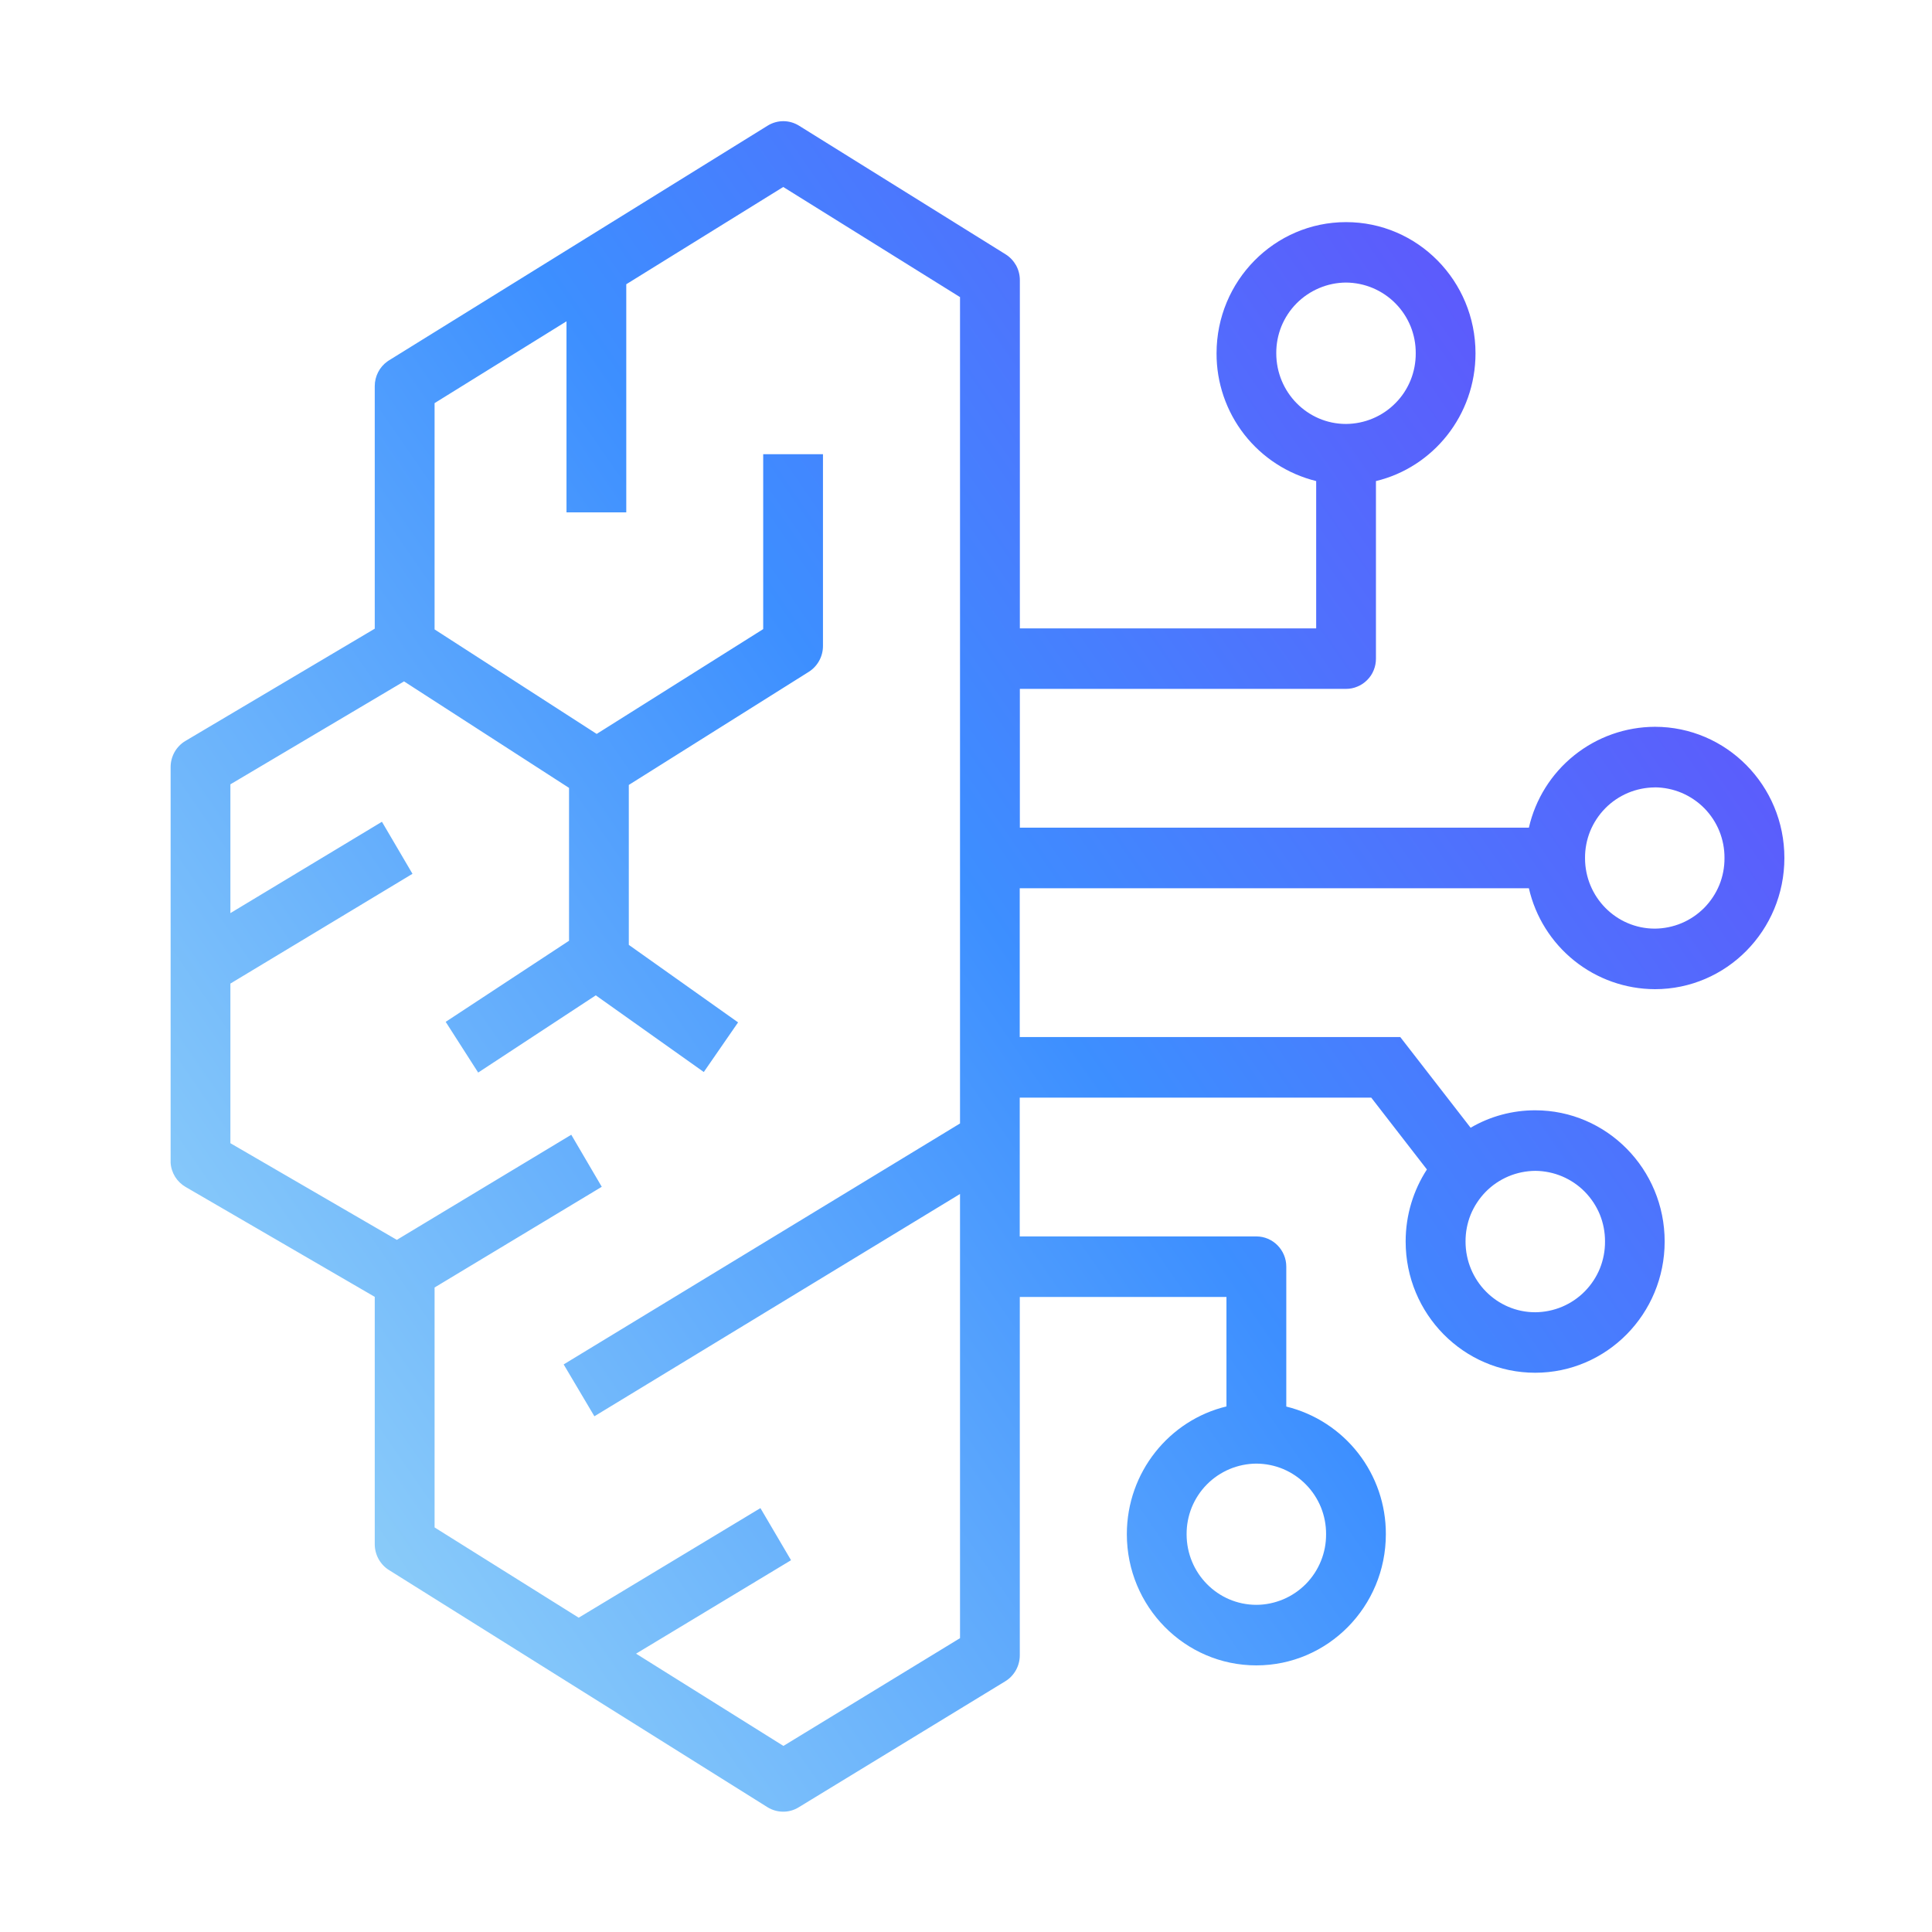
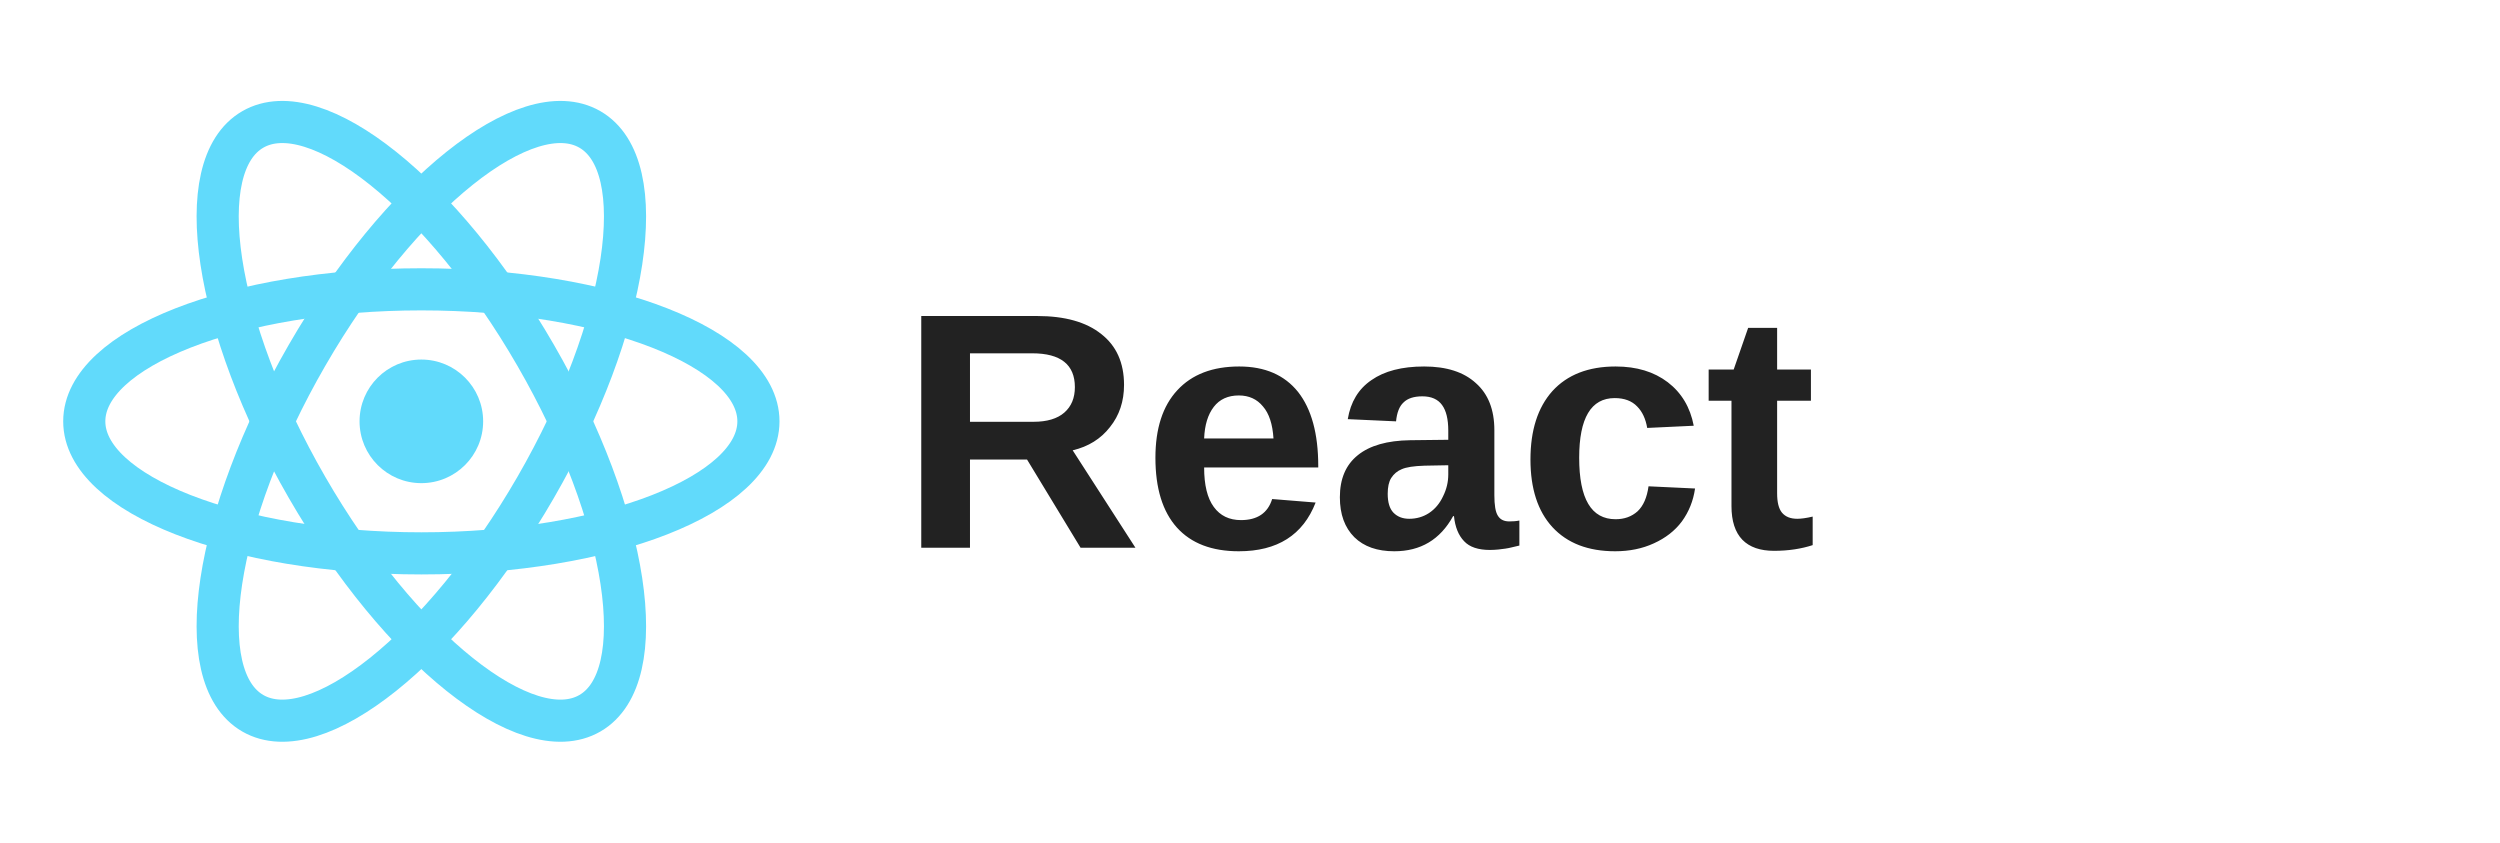
- <svg xmlns="http://www.w3.org/2000/svg" width="32" height="32" viewBox="0 0 32 32" fill="none">
-   <path d="M16.89 20.479H20.809C21.082 20.479 21.305 20.704 21.305 20.98V23.297C21.777 23.413 22.196 23.685 22.495 24.068C22.794 24.451 22.956 24.924 22.954 25.411C22.954 26.611 21.993 27.584 20.809 27.584C19.625 27.584 18.664 26.611 18.664 25.411C18.664 24.384 19.369 23.522 20.314 23.295V21.482H16.891V27.416C16.891 27.503 16.869 27.587 16.827 27.663C16.785 27.738 16.725 27.802 16.651 27.847L13.228 29.935C13.15 29.983 13.061 30.008 12.97 30.007C12.879 30.007 12.79 29.981 12.712 29.933L6.443 26.005C6.37 25.96 6.311 25.896 6.27 25.822C6.229 25.747 6.207 25.663 6.207 25.577V21.48L3.075 19.66C3.004 19.619 2.944 19.561 2.9 19.491C2.857 19.421 2.831 19.342 2.826 19.259V19.225V12.706C2.826 12.528 2.919 12.363 3.07 12.273L6.207 10.413V6.396C6.207 6.232 6.286 6.079 6.417 5.986L6.444 5.968L12.715 2.081C12.793 2.033 12.882 2.007 12.974 2.007C13.066 2.007 13.155 2.033 13.233 2.081L16.657 4.213C16.729 4.258 16.788 4.322 16.83 4.396C16.871 4.471 16.892 4.555 16.892 4.641V10.408H21.8V7.968C21.327 7.851 20.908 7.579 20.609 7.196C20.31 6.812 20.148 6.339 20.15 5.852C20.15 4.652 21.111 3.679 22.295 3.679C23.48 3.679 24.439 4.652 24.439 5.852C24.439 6.879 23.736 7.741 22.79 7.968V10.909C22.79 10.974 22.778 11.039 22.753 11.1C22.729 11.161 22.692 11.216 22.646 11.262C22.6 11.309 22.546 11.346 22.485 11.371C22.425 11.397 22.36 11.41 22.295 11.41H16.892V13.709H25.323C25.431 13.236 25.696 12.813 26.075 12.51C26.454 12.206 26.924 12.04 27.41 12.038C28.594 12.038 29.555 13.01 29.555 14.21C29.555 15.411 28.595 16.384 27.41 16.384C26.924 16.382 26.454 16.216 26.075 15.912C25.696 15.608 25.431 15.185 25.323 14.712H16.89V17.177H23.193L24.358 18.679C24.682 18.489 25.051 18.39 25.427 18.39C26.612 18.39 27.572 19.363 27.572 20.563C27.572 21.763 26.612 22.737 25.427 22.737C24.243 22.737 23.282 21.763 23.282 20.563C23.282 20.122 23.412 19.712 23.634 19.37L22.712 18.18H16.89V20.479ZM12.973 3.097L10.373 4.708V8.486H9.383V5.322L7.198 6.677V10.425L9.883 12.156L12.641 10.42V7.523H13.631V10.7C13.631 10.873 13.542 11.035 13.397 11.127L10.415 13.001V15.65L12.225 16.934L11.657 17.756L9.868 16.486L7.92 17.765L7.382 16.925L9.425 15.582V13.05L6.692 11.286L3.816 12.991V15.124L6.326 13.611L6.832 14.473L3.816 16.291V18.935L6.573 20.536L9.462 18.795L9.967 19.657L7.198 21.325V25.299L9.585 26.794L12.595 24.979L13.102 25.842L10.535 27.39L12.976 28.918L15.901 27.133V19.776L9.845 23.458L9.336 22.599L15.901 18.608V4.921L12.973 3.097ZM20.809 24.242C20.657 24.243 20.506 24.274 20.365 24.333C20.224 24.393 20.096 24.479 19.989 24.588C19.881 24.697 19.797 24.826 19.739 24.967C19.682 25.109 19.653 25.26 19.654 25.413C19.654 26.058 20.171 26.581 20.809 26.581C20.962 26.581 21.113 26.549 21.254 26.49C21.394 26.431 21.522 26.344 21.629 26.236C21.736 26.127 21.821 25.998 21.878 25.857C21.936 25.716 21.965 25.564 21.964 25.412C21.965 25.259 21.936 25.108 21.879 24.966C21.821 24.825 21.737 24.696 21.629 24.587C21.522 24.478 21.395 24.392 21.254 24.332C21.113 24.273 20.962 24.243 20.809 24.242ZM25.43 19.393C25.277 19.394 25.126 19.425 24.985 19.484C24.844 19.544 24.716 19.63 24.609 19.739C24.502 19.848 24.417 19.977 24.359 20.118C24.302 20.26 24.273 20.411 24.274 20.564C24.274 21.211 24.791 21.735 25.428 21.735C25.581 21.734 25.732 21.703 25.873 21.644C26.014 21.584 26.142 21.498 26.249 21.389C26.356 21.28 26.441 21.152 26.499 21.01C26.556 20.868 26.585 20.717 26.584 20.564C26.585 20.411 26.556 20.26 26.499 20.118C26.441 19.977 26.356 19.848 26.249 19.739C26.142 19.63 26.014 19.544 25.873 19.484C25.732 19.425 25.582 19.394 25.43 19.393ZM27.409 13.042C27.256 13.043 27.105 13.074 26.964 13.133C26.823 13.193 26.695 13.279 26.588 13.388C26.481 13.497 26.396 13.626 26.338 13.767C26.281 13.909 26.252 14.06 26.253 14.213C26.253 14.858 26.771 15.381 27.409 15.381C27.561 15.38 27.712 15.349 27.853 15.29C27.993 15.231 28.121 15.144 28.228 15.036C28.335 14.927 28.42 14.798 28.478 14.657C28.535 14.516 28.564 14.364 28.563 14.212C28.564 14.059 28.535 13.908 28.478 13.766C28.421 13.625 28.336 13.496 28.229 13.387C28.121 13.278 27.994 13.192 27.853 13.132C27.712 13.073 27.561 13.042 27.409 13.041V13.042ZM22.294 4.68C22.141 4.681 21.99 4.712 21.849 4.772C21.709 4.831 21.581 4.918 21.474 5.026C21.366 5.135 21.282 5.264 21.224 5.405C21.167 5.547 21.138 5.698 21.139 5.851C21.139 6.498 21.656 7.022 22.294 7.022C22.446 7.021 22.598 6.99 22.738 6.931C22.879 6.872 23.007 6.785 23.114 6.676C23.222 6.568 23.306 6.439 23.364 6.297C23.421 6.155 23.45 6.004 23.449 5.851C23.45 5.698 23.421 5.547 23.364 5.405C23.306 5.264 23.222 5.135 23.114 5.026C23.007 4.917 22.879 4.831 22.738 4.771C22.598 4.712 22.446 4.681 22.294 4.68Z" fill="url(#paint0_linear_17115_506)" />
-   <defs>
-     <linearGradient id="paint0_linear_17115_506" x1="29.555" y1="7.953" x2="2.826" y2="26.448" gradientUnits="userSpaceOnUse">
-       <stop stop-color="#6350FB" />
-       <stop offset="0.461" stop-color="#3D8FFF" />
-       <stop offset="1" stop-color="#9AD8F8" />
-     </linearGradient>
-   </defs>
+ <svg xmlns="http://www.w3.org/2000/svg" width="89" height="30" viewBox="0 0 89 30">
+   <rect width="89" height="30" fill="none" />
+   <g transform="translate(15 15)" fill="none" stroke="#61DAFB" stroke-width="1.5">
+     <ellipse rx="12" ry="4.7" />
+     <ellipse rx="12" ry="4.7" transform="rotate(60)" />
+     <ellipse rx="12" ry="4.7" transform="rotate(120)" />
+   </g>
+   <circle cx="15" cy="15" r="2.2" fill="#61DAFB" />
+   <text x="32" y="19.5" font-family="Arial,sans-serif" font-size="12" font-weight="600" fill="#222">React</text>
</svg>
